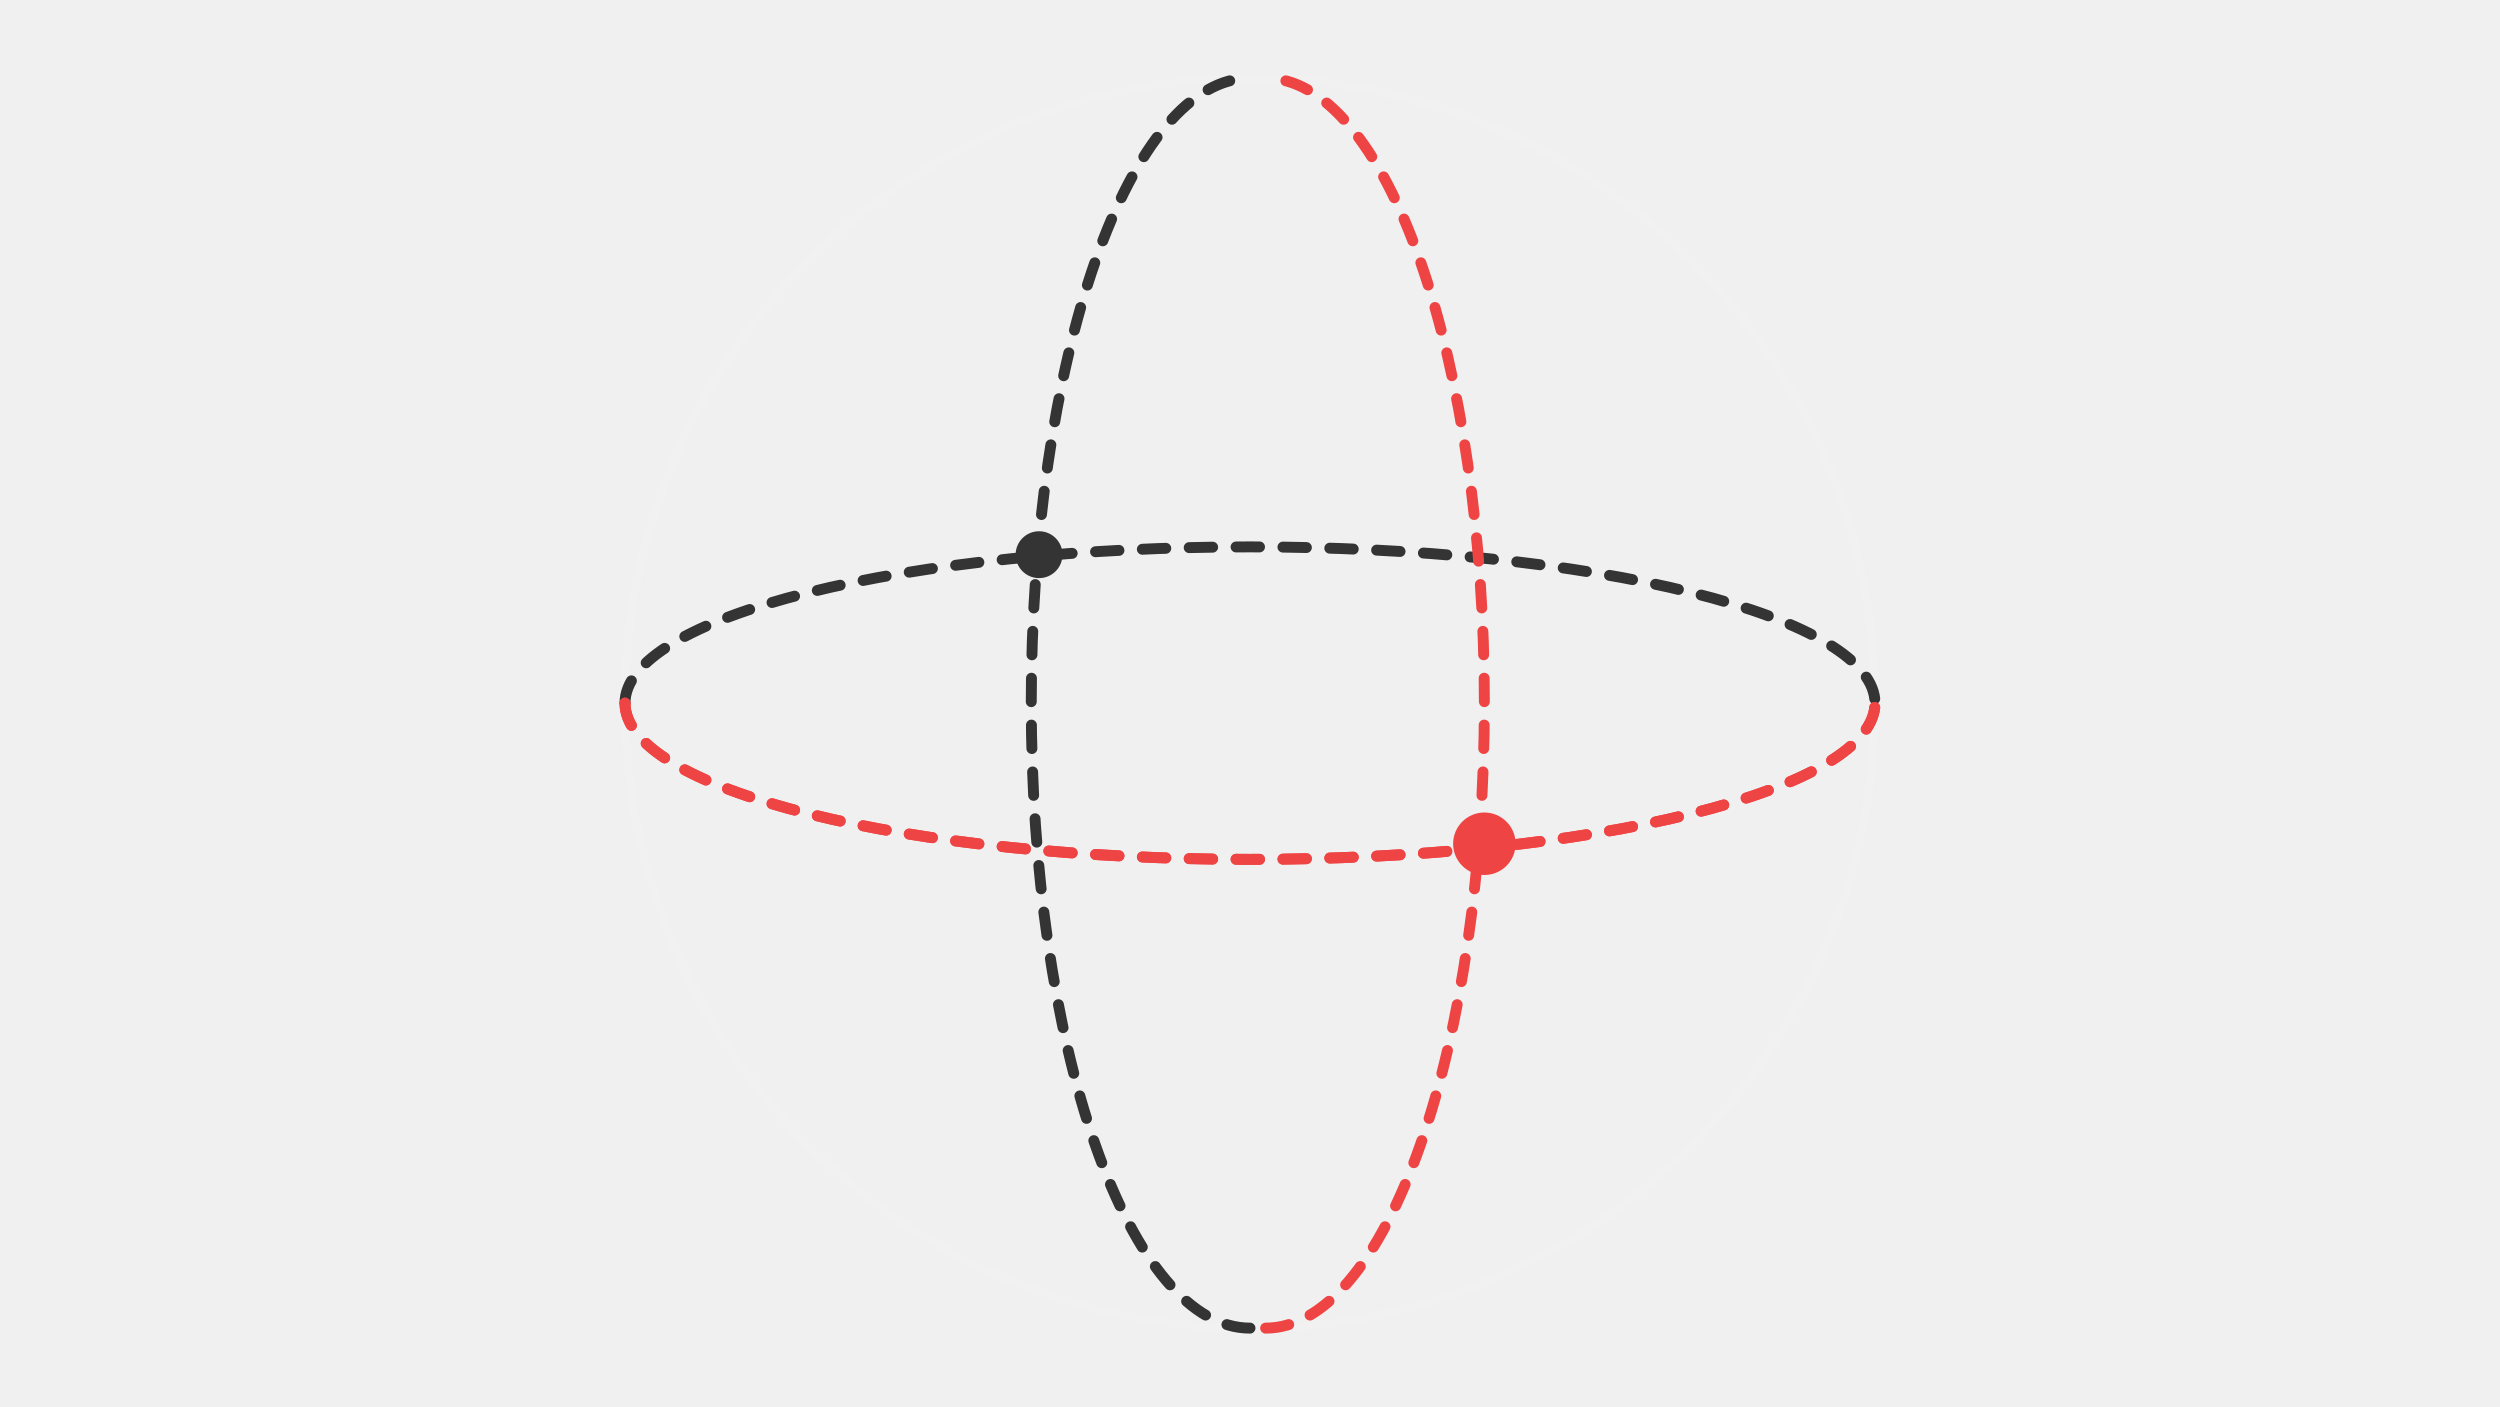
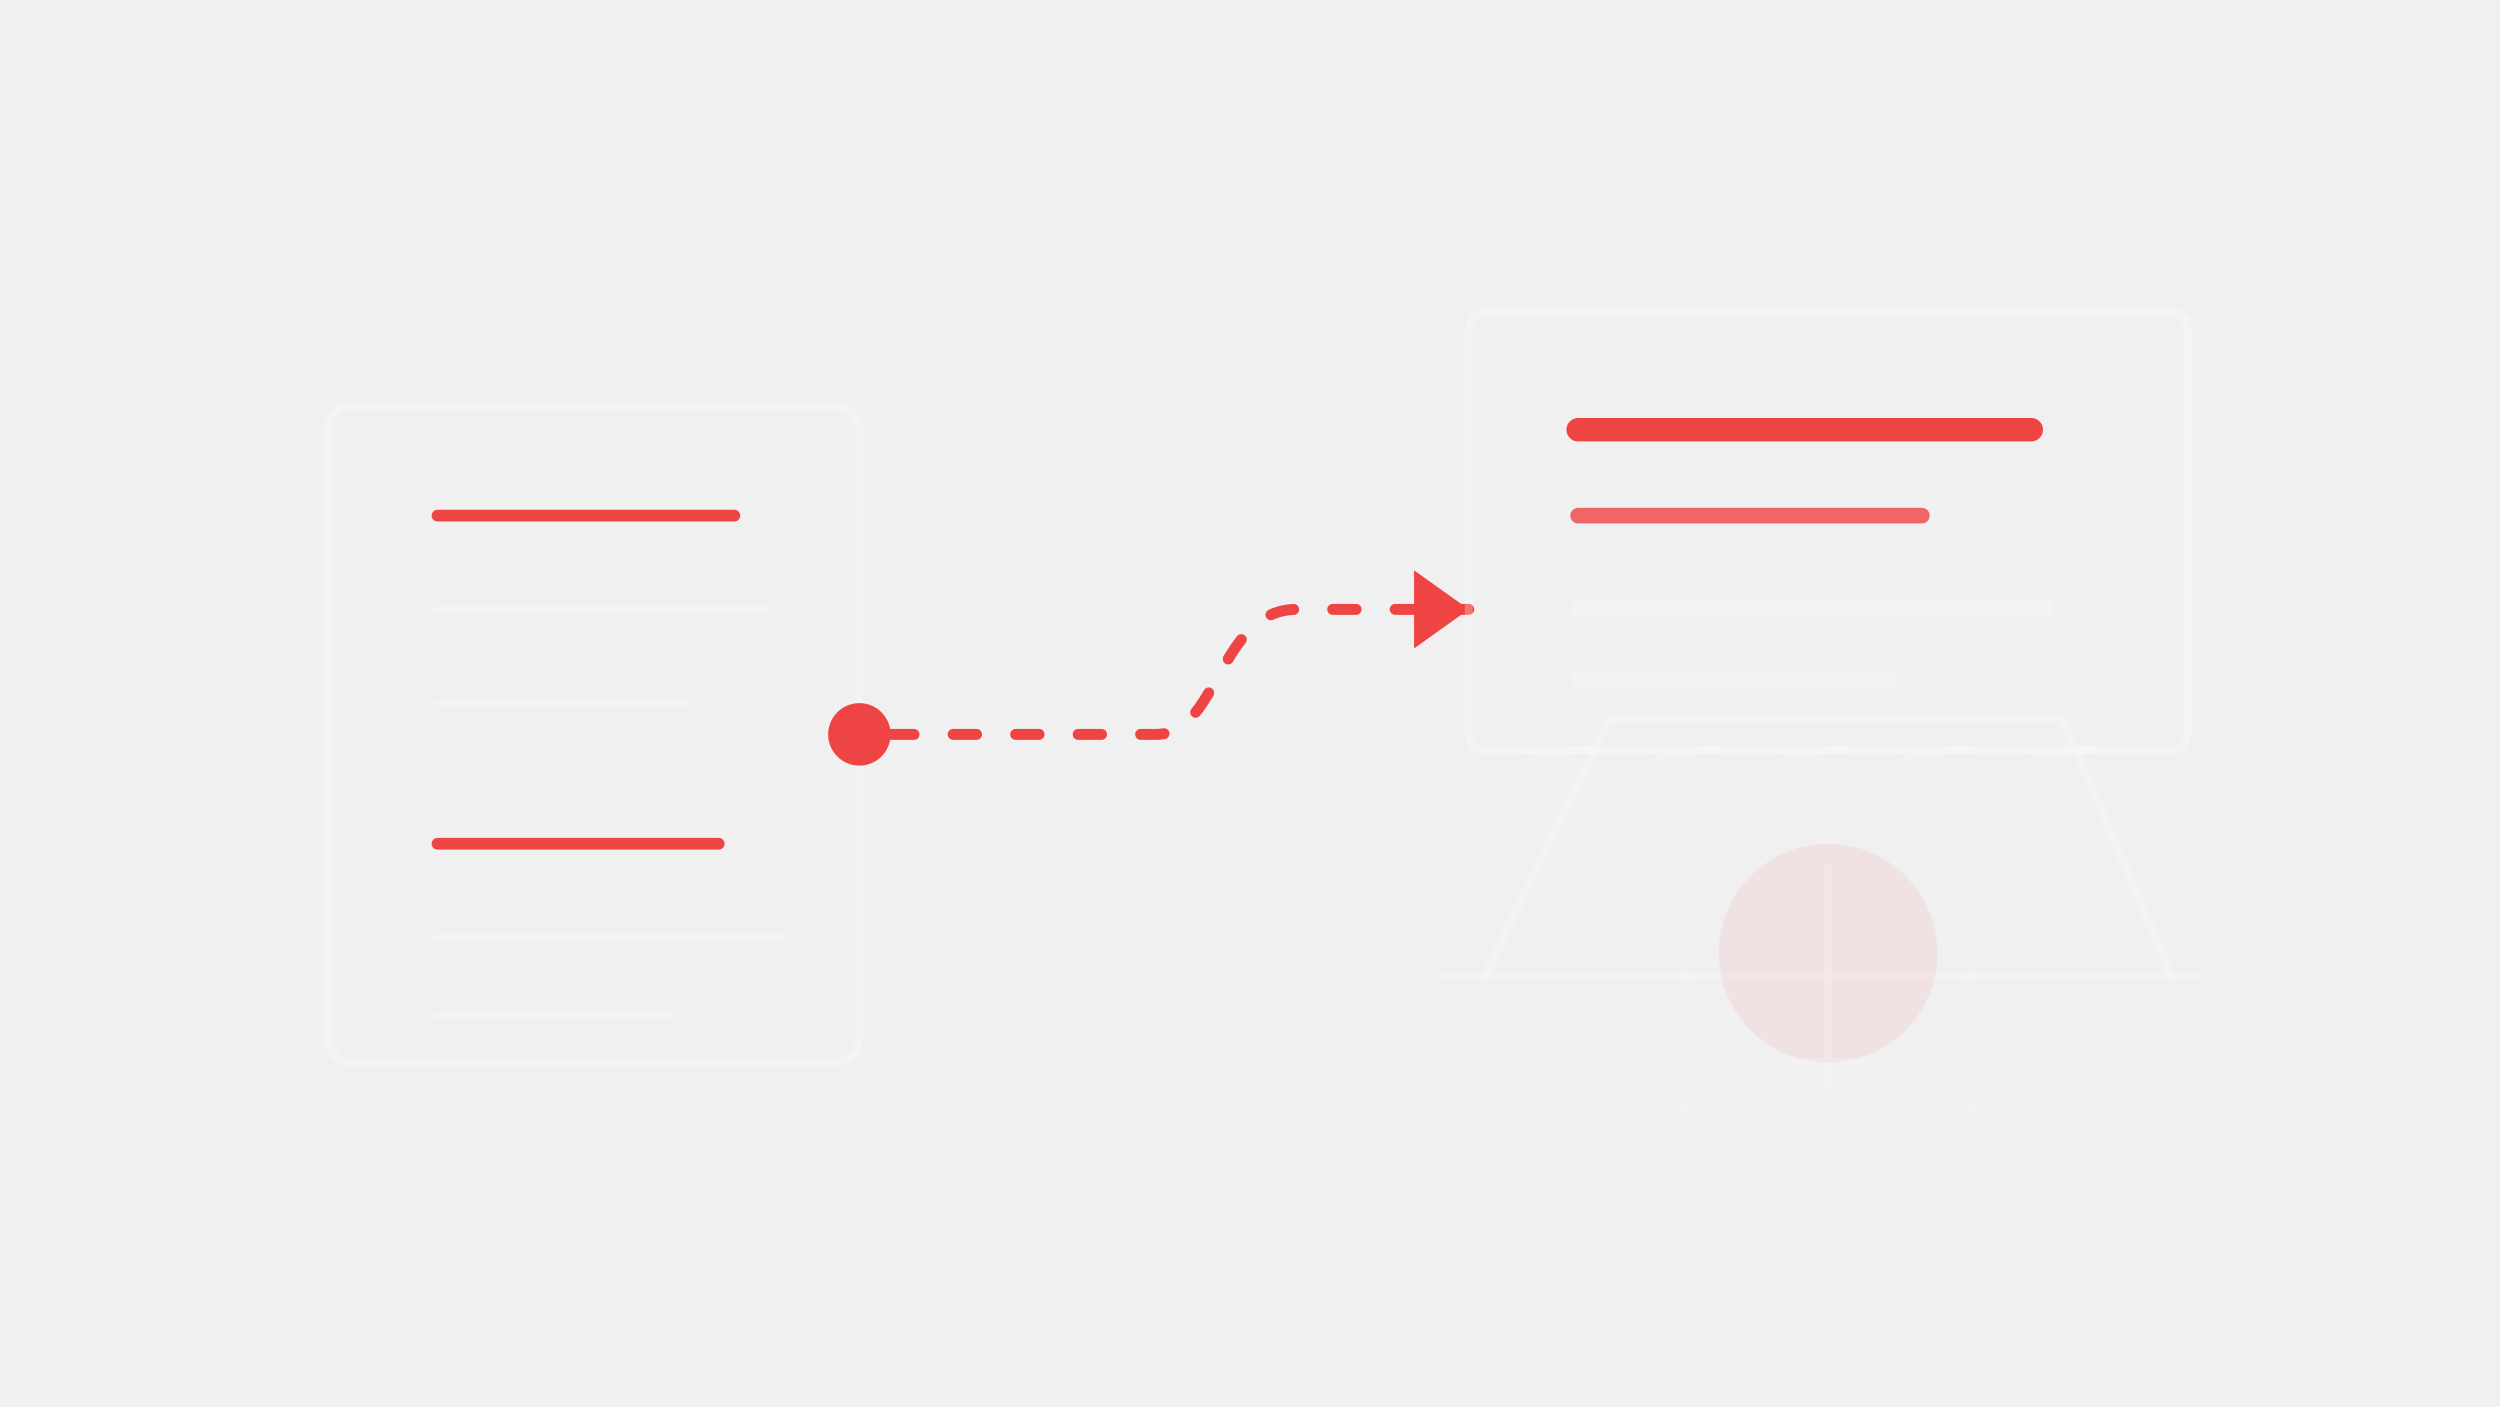
<svg xmlns="http://www.w3.org/2000/svg" width="320" height="180" viewBox="0 0 320 180" fill="none">
-   <g clip-path="url(#clip0_58_37)">
-     <path d="M160 170C204.183 170 240 134.183 240 90C240 45.817 204.183 10 160 10C115.817 10 80 45.817 80 90C80 134.183 115.817 170 160 170Z" stroke="white" stroke-opacity="0.1" stroke-linecap="round" stroke-linejoin="round" />
-     <path d="M190 112C192.209 112 194 110.209 194 108C194 105.791 192.209 104 190 104C187.791 104 186 105.791 186 108C186 110.209 187.791 112 190 112Z" fill="#EF4444" />
-     <path d="M133 74C134.657 74 136 72.657 136 71C136 69.343 134.657 68 133 68C131.343 68 130 69.343 130 71C130 72.657 131.343 74 133 74Z" fill="#343434" />
-     <path d="M80 90C80 84.696 88.428 79.609 103.431 75.858C118.434 72.107 138.783 70 160 70C181.217 70 201.566 72.107 216.569 75.858C231.571 79.609 240 84.696 240 90" stroke="#343434" stroke-width="1.4" stroke-linecap="round" stroke-linejoin="round" stroke-dasharray="3 3" />
-     <path d="M80 90C80 95.304 88.428 100.391 103.431 104.142C118.434 107.893 138.783 110 160 110C181.217 110 201.566 107.893 216.569 104.142C231.571 100.391 240 95.304 240 90" stroke="#EF4444" stroke-width="1.4" stroke-linecap="round" stroke-linejoin="round" stroke-dasharray="3 3" />
-     <path d="M80 90C80 95.304 88.428 100.391 103.431 104.142C118.434 107.893 138.783 110 160 110C181.217 110 201.566 107.893 216.569 104.142C231.571 100.391 240 95.304 240 90" stroke="#EF4444" stroke-width="1.4" stroke-linecap="round" stroke-linejoin="round" stroke-dasharray="3 3" />
-     <path d="M162 170C169.426 170 176.548 161.571 181.799 146.569C187.05 131.566 190 111.217 190 90C190 68.783 187.05 48.434 181.799 33.431C176.548 18.428 169.426 10 162 10" stroke="#EF4444" stroke-width="1.4" stroke-linecap="round" stroke-linejoin="round" stroke-dasharray="3 3" />
-     <path d="M160 170C152.574 170 145.452 161.571 140.201 146.569C134.95 131.566 132 111.217 132 90C132 68.783 134.95 48.434 140.201 33.431C145.452 18.428 152.574 10 160 10" stroke="#343434" stroke-width="1.4" stroke-linecap="round" stroke-linejoin="round" stroke-dasharray="3 3" />
+   <g stroke-linecap="round" stroke-linejoin="round">
+     <rect x="42" y="52" width="68" height="84" rx="3" stroke="white" stroke-opacity="0.24" />
+     <path d="M56 66H94" stroke="#EF4444" stroke-width="1.5" />
+     <path d="M56 78H98M56 90H88" stroke="white" stroke-opacity="0.18" />
+     <path d="M56 108H92" stroke="#EF4444" stroke-width="1.5" />
+     <path d="M56 120H100M56 130H86" stroke="white" stroke-opacity="0.18" />
+     <circle cx="110" cy="94" r="4" fill="#EF4444" />
+     <path d="M114 94H148C156 94 156 78 166 78H188" stroke="#EF4444" stroke-width="1.4" stroke-dasharray="3 5" />
+     <path d="M188 78L181 73V83L188 78Z" fill="#EF4444" />
+     <path d="M184 125H282" stroke="white" stroke-opacity="0.16" />
+     <path d="M190 125L206 92H264L278 125" stroke="white" stroke-opacity="0.18" />
+     <rect x="188" y="40" width="92" height="56" rx="2" stroke="white" stroke-opacity="0.26" />
+     <path d="M202 55H260" stroke="#EF4444" stroke-width="3" />
+     <path d="M202 66H246" stroke="#EF4444" stroke-width="2" opacity="0.8" />
+     <path d="M202 78H262" stroke="white" stroke-opacity="0.22" stroke-width="2" />
+     <path d="M202 87H242" stroke="white" stroke-opacity="0.18" stroke-width="2" />
+     <path d="M188 104C192 98 198 96 204 96M204 104C208 98 214 96 220 96M220 104C224 98 230 96 236 96M236 104C240 98 246 96 252 96M252 104C256 98 262 96 268 96" stroke="white" stroke-opacity="0.08" />
+     <path d="M216 122V142M252 122V142" stroke="white" stroke-opacity="0.10" />
+     <path d="M210 142H258" stroke="white" stroke-opacity="0.10" />
+     <circle cx="234" cy="122" r="14" fill="#EF4444" fill-opacity="0.08" />
+     <path d="M234 111V139M227 136H241" stroke="white" stroke-opacity="0.16" />
  </g>
-   <defs>
-     <clipPath id="clip0_58_37">
-       <rect width="320" height="180" fill="white" />
-     </clipPath>
-   </defs>
</svg>
